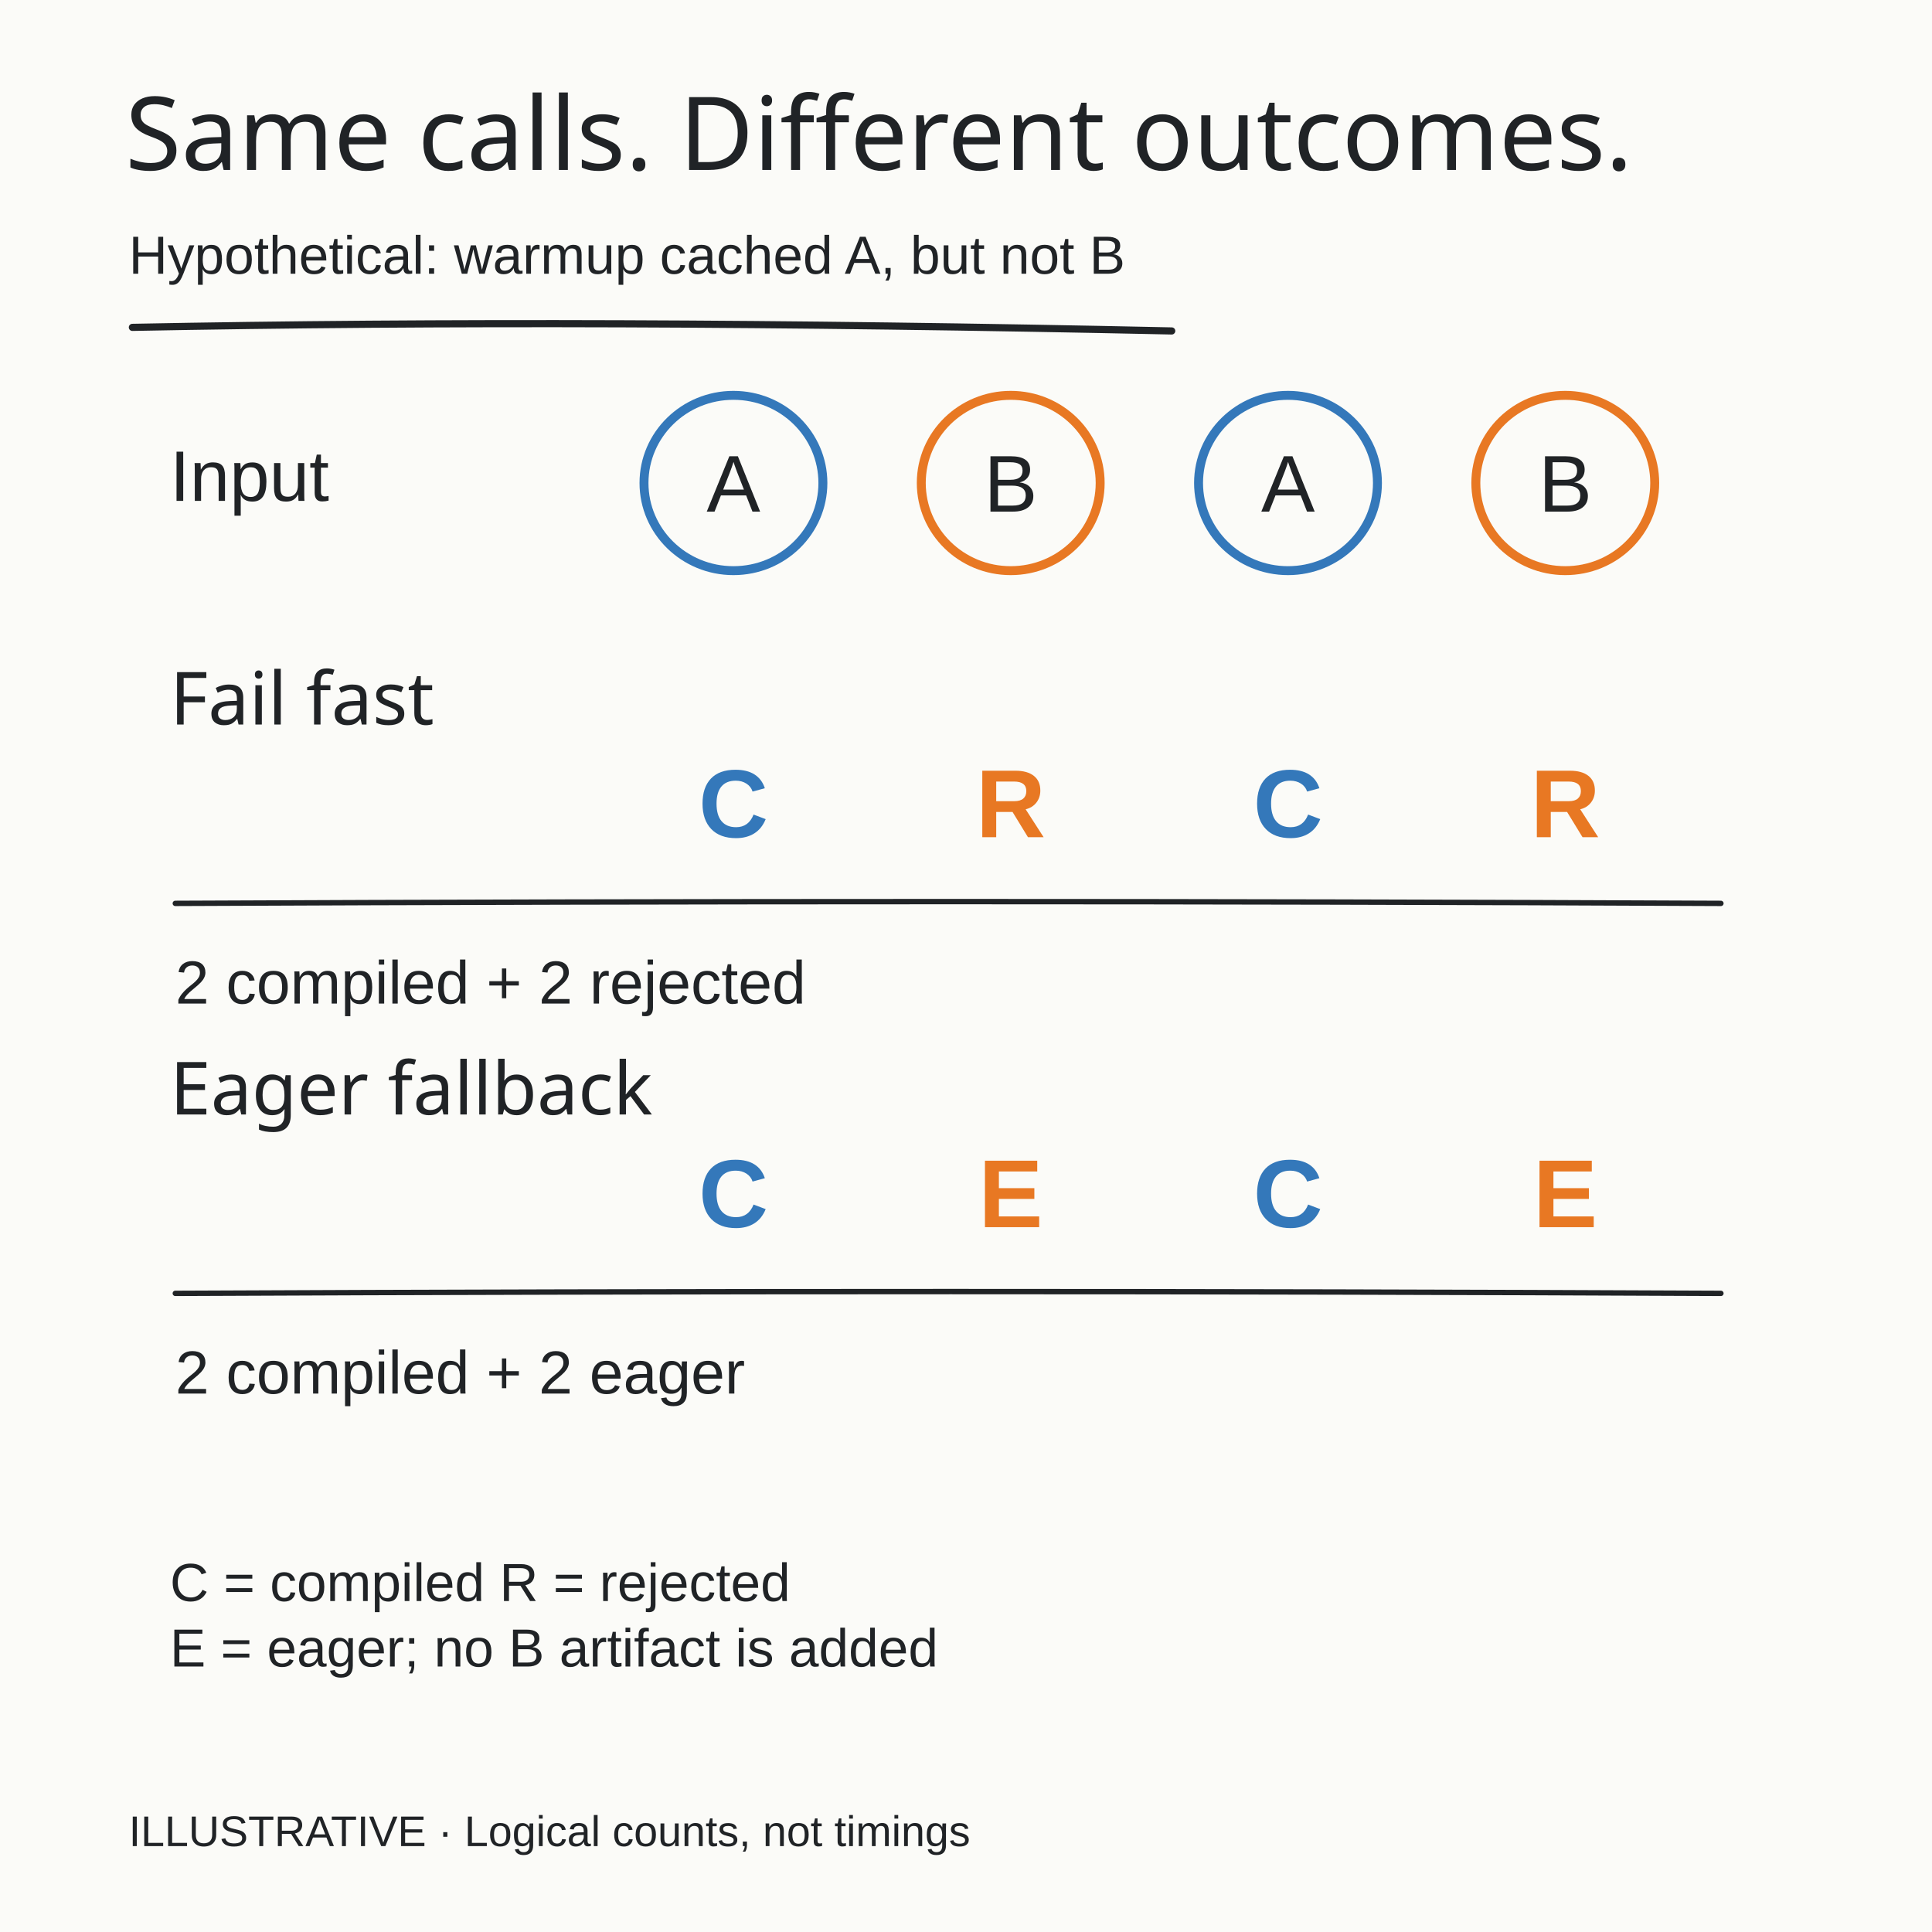
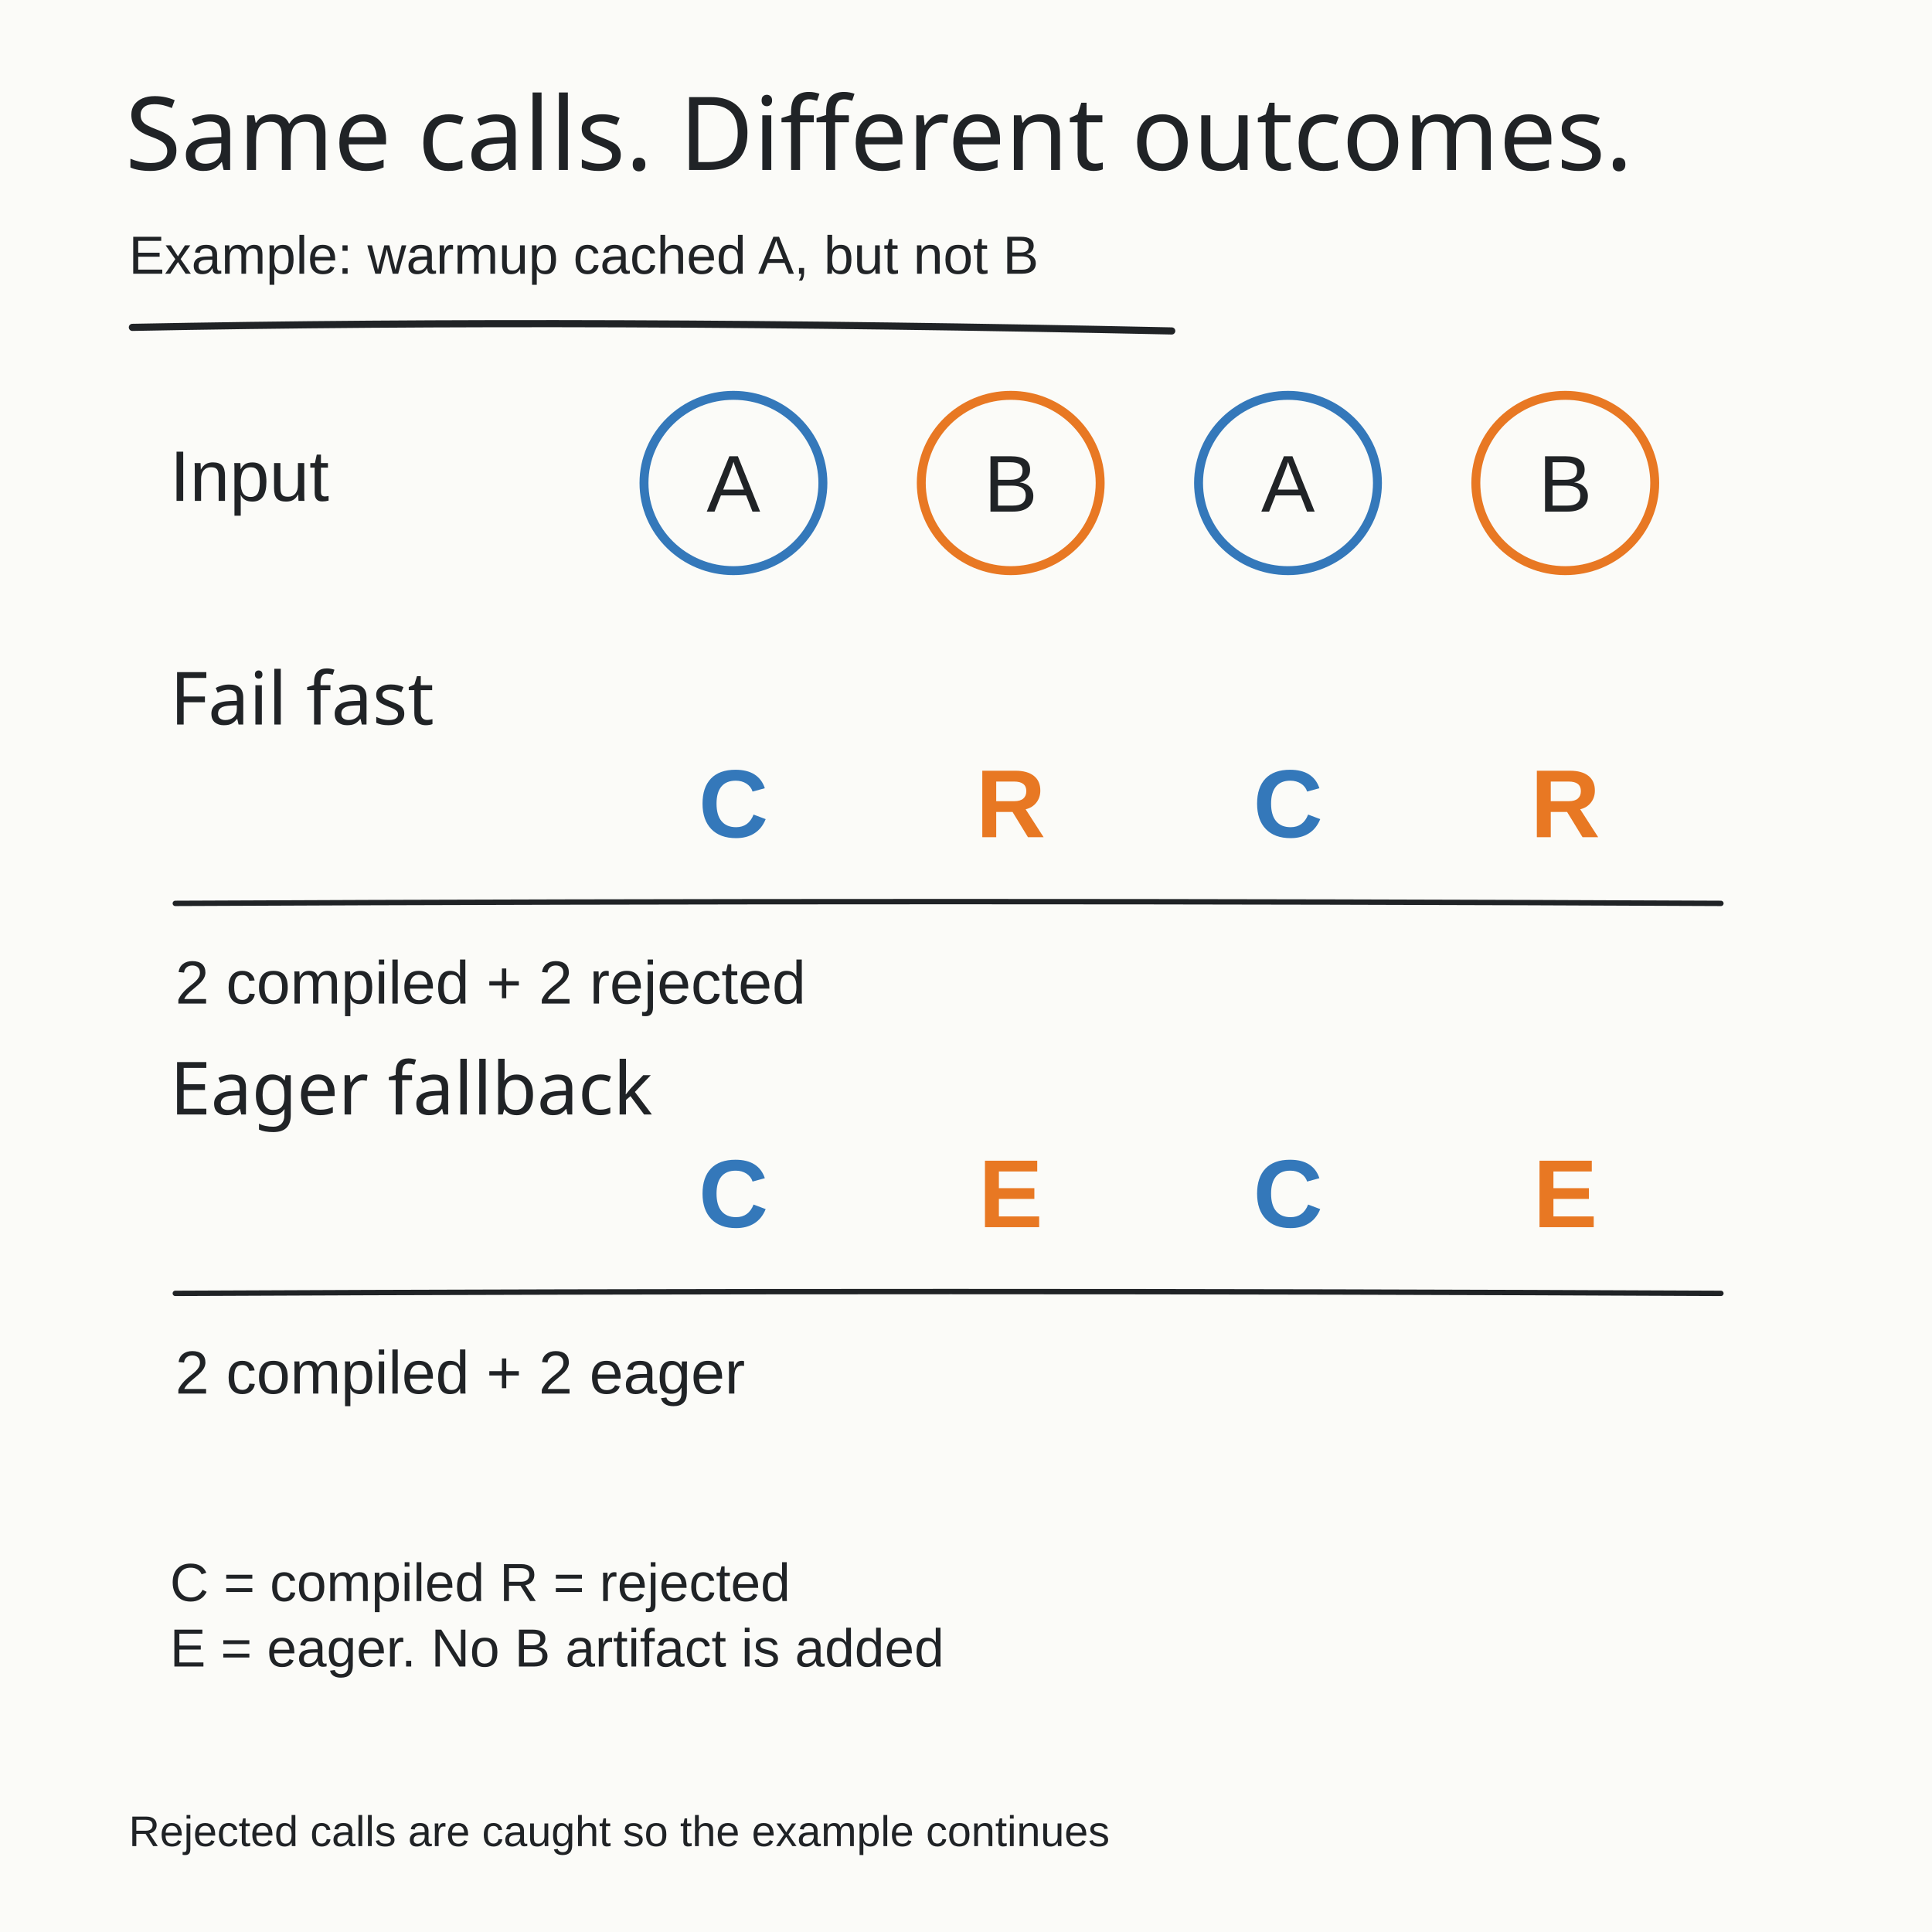
<svg xmlns="http://www.w3.org/2000/svg" width="1080" height="1080" viewBox="0 0 1080 1080">
  <rect width="100%" height="100%" fill="#FBFBF8" />
  <defs>
    <marker id="arrow" viewBox="0 0 12 12" refX="9" refY="6" markerWidth="5" markerHeight="5" orient="auto">
      <path d="M1 1 L10 6 L1 11" fill="none" stroke="context-stroke" stroke-width="2" />
    </marker>
  </defs>
  <text x="70" y="95" font-family="Bradley Hand" font-size="57" fill="#202326" text-anchor="start" font-weight="normal">
    <tspan x="70" dy="0">Same calls. Different outcomes.</tspan>
  </text>
  <text x="72" y="153" font-family="Arial, Helvetica, sans-serif" font-size="30" fill="#202326" text-anchor="start" font-weight="normal">
-     <tspan x="72" dy="0">Hypothetical: warmup cached A, but not B</tspan>
+     <tspan x="72" dy="0">Example: warmup cached A, but not B</tspan>
  </text>
  <path d="M74 183 Q330 178 655 185" fill="none" stroke="#202326" stroke-width="4" stroke-linecap="round" stroke-linejoin="round" />
  <text x="95" y="280" font-family="Arial, Helvetica, sans-serif" font-size="40" fill="#202326" text-anchor="start" font-weight="normal">
    <tspan x="95" dy="0">Input</tspan>
  </text>
  <ellipse cx="410" cy="270" rx="50" ry="49.0" fill="#FBFBF8" stroke="#3478BA" stroke-width="5" />
  <text x="410" y="286" font-family="Arial, Helvetica, sans-serif" font-size="45" fill="#202326" text-anchor="middle" font-weight="normal">
    <tspan x="410" dy="0">A</tspan>
  </text>
  <ellipse cx="565" cy="270" rx="50" ry="49.0" fill="#FBFBF8" stroke="#E87823" stroke-width="5" />
  <text x="565" y="286" font-family="Arial, Helvetica, sans-serif" font-size="45" fill="#202326" text-anchor="middle" font-weight="normal">
    <tspan x="565" dy="0">B</tspan>
  </text>
  <ellipse cx="720" cy="270" rx="50" ry="49.0" fill="#FBFBF8" stroke="#3478BA" stroke-width="5" />
  <text x="720" y="286" font-family="Arial, Helvetica, sans-serif" font-size="45" fill="#202326" text-anchor="middle" font-weight="normal">
    <tspan x="720" dy="0">A</tspan>
  </text>
  <ellipse cx="875" cy="270" rx="50" ry="49.0" fill="#FBFBF8" stroke="#E87823" stroke-width="5" />
  <text x="875" y="286" font-family="Arial, Helvetica, sans-serif" font-size="45" fill="#202326" text-anchor="middle" font-weight="normal">
    <tspan x="875" dy="0">B</tspan>
  </text>
  <text x="95" y="405" font-family="Bradley Hand" font-size="41" fill="#202326" text-anchor="start" font-weight="normal">
    <tspan x="95" dy="0">Fail fast</tspan>
  </text>
  <path d="M98 505 Q533.0 503.0 962 505" fill="none" stroke="#202326" stroke-width="3" stroke-linecap="round" stroke-linejoin="round" />
  <text x="410" y="468" font-family="Arial, Helvetica, sans-serif" font-size="54" fill="#3478BA" text-anchor="middle" font-weight="bold">
    <tspan x="410" dy="0">C</tspan>
  </text>
  <text x="565" y="468" font-family="Arial, Helvetica, sans-serif" font-size="54" fill="#E87823" text-anchor="middle" font-weight="bold">
    <tspan x="565" dy="0">R</tspan>
  </text>
  <text x="720" y="468" font-family="Arial, Helvetica, sans-serif" font-size="54" fill="#3478BA" text-anchor="middle" font-weight="bold">
    <tspan x="720" dy="0">C</tspan>
  </text>
  <text x="875" y="468" font-family="Arial, Helvetica, sans-serif" font-size="54" fill="#E87823" text-anchor="middle" font-weight="bold">
    <tspan x="875" dy="0">R</tspan>
  </text>
  <text x="98" y="561" font-family="Arial, Helvetica, sans-serif" font-size="34" fill="#202326" text-anchor="start" font-weight="normal">
    <tspan x="98" dy="0">2 compiled + 2 rejected</tspan>
  </text>
  <text x="95" y="623" font-family="Bradley Hand" font-size="41" fill="#202326" text-anchor="start" font-weight="normal">
    <tspan x="95" dy="0">Eager fallback</tspan>
  </text>
  <path d="M98 723 Q533.0 721.0 962 723" fill="none" stroke="#202326" stroke-width="3" stroke-linecap="round" stroke-linejoin="round" />
  <text x="410" y="686" font-family="Arial, Helvetica, sans-serif" font-size="54" fill="#3478BA" text-anchor="middle" font-weight="bold">
    <tspan x="410" dy="0">C</tspan>
  </text>
  <text x="565" y="686" font-family="Arial, Helvetica, sans-serif" font-size="54" fill="#E87823" text-anchor="middle" font-weight="bold">
    <tspan x="565" dy="0">E</tspan>
  </text>
  <text x="720" y="686" font-family="Arial, Helvetica, sans-serif" font-size="54" fill="#3478BA" text-anchor="middle" font-weight="bold">
    <tspan x="720" dy="0">C</tspan>
  </text>
  <text x="875" y="686" font-family="Arial, Helvetica, sans-serif" font-size="54" fill="#E87823" text-anchor="middle" font-weight="bold">
    <tspan x="875" dy="0">E</tspan>
  </text>
  <text x="98" y="779" font-family="Arial, Helvetica, sans-serif" font-size="34" fill="#202326" text-anchor="start" font-weight="normal">
    <tspan x="98" dy="0">2 compiled + 2 eager</tspan>
  </text>
  <text x="95" y="895" font-family="Arial, Helvetica, sans-serif" font-size="30" fill="#202326" text-anchor="start" font-weight="normal">
    <tspan x="95" dy="0">C = compiled    R = rejected</tspan>
-     <tspan x="95" dy="36.6">E = eager; no B artifact is added</tspan>
+     <tspan x="95" dy="36.6">E = eager. No B artifact is added</tspan>
  </text>
  <text x="72" y="1032" font-family="Arial, Helvetica, sans-serif" font-size="24" fill="#202326" text-anchor="start" font-weight="normal">
-     <tspan x="72" dy="0">ILLUSTRATIVE  ·  Logical counts, not timings</tspan>
+     <tspan x="72" dy="0">Rejected calls are caught so the example continues</tspan>
  </text>
</svg>
